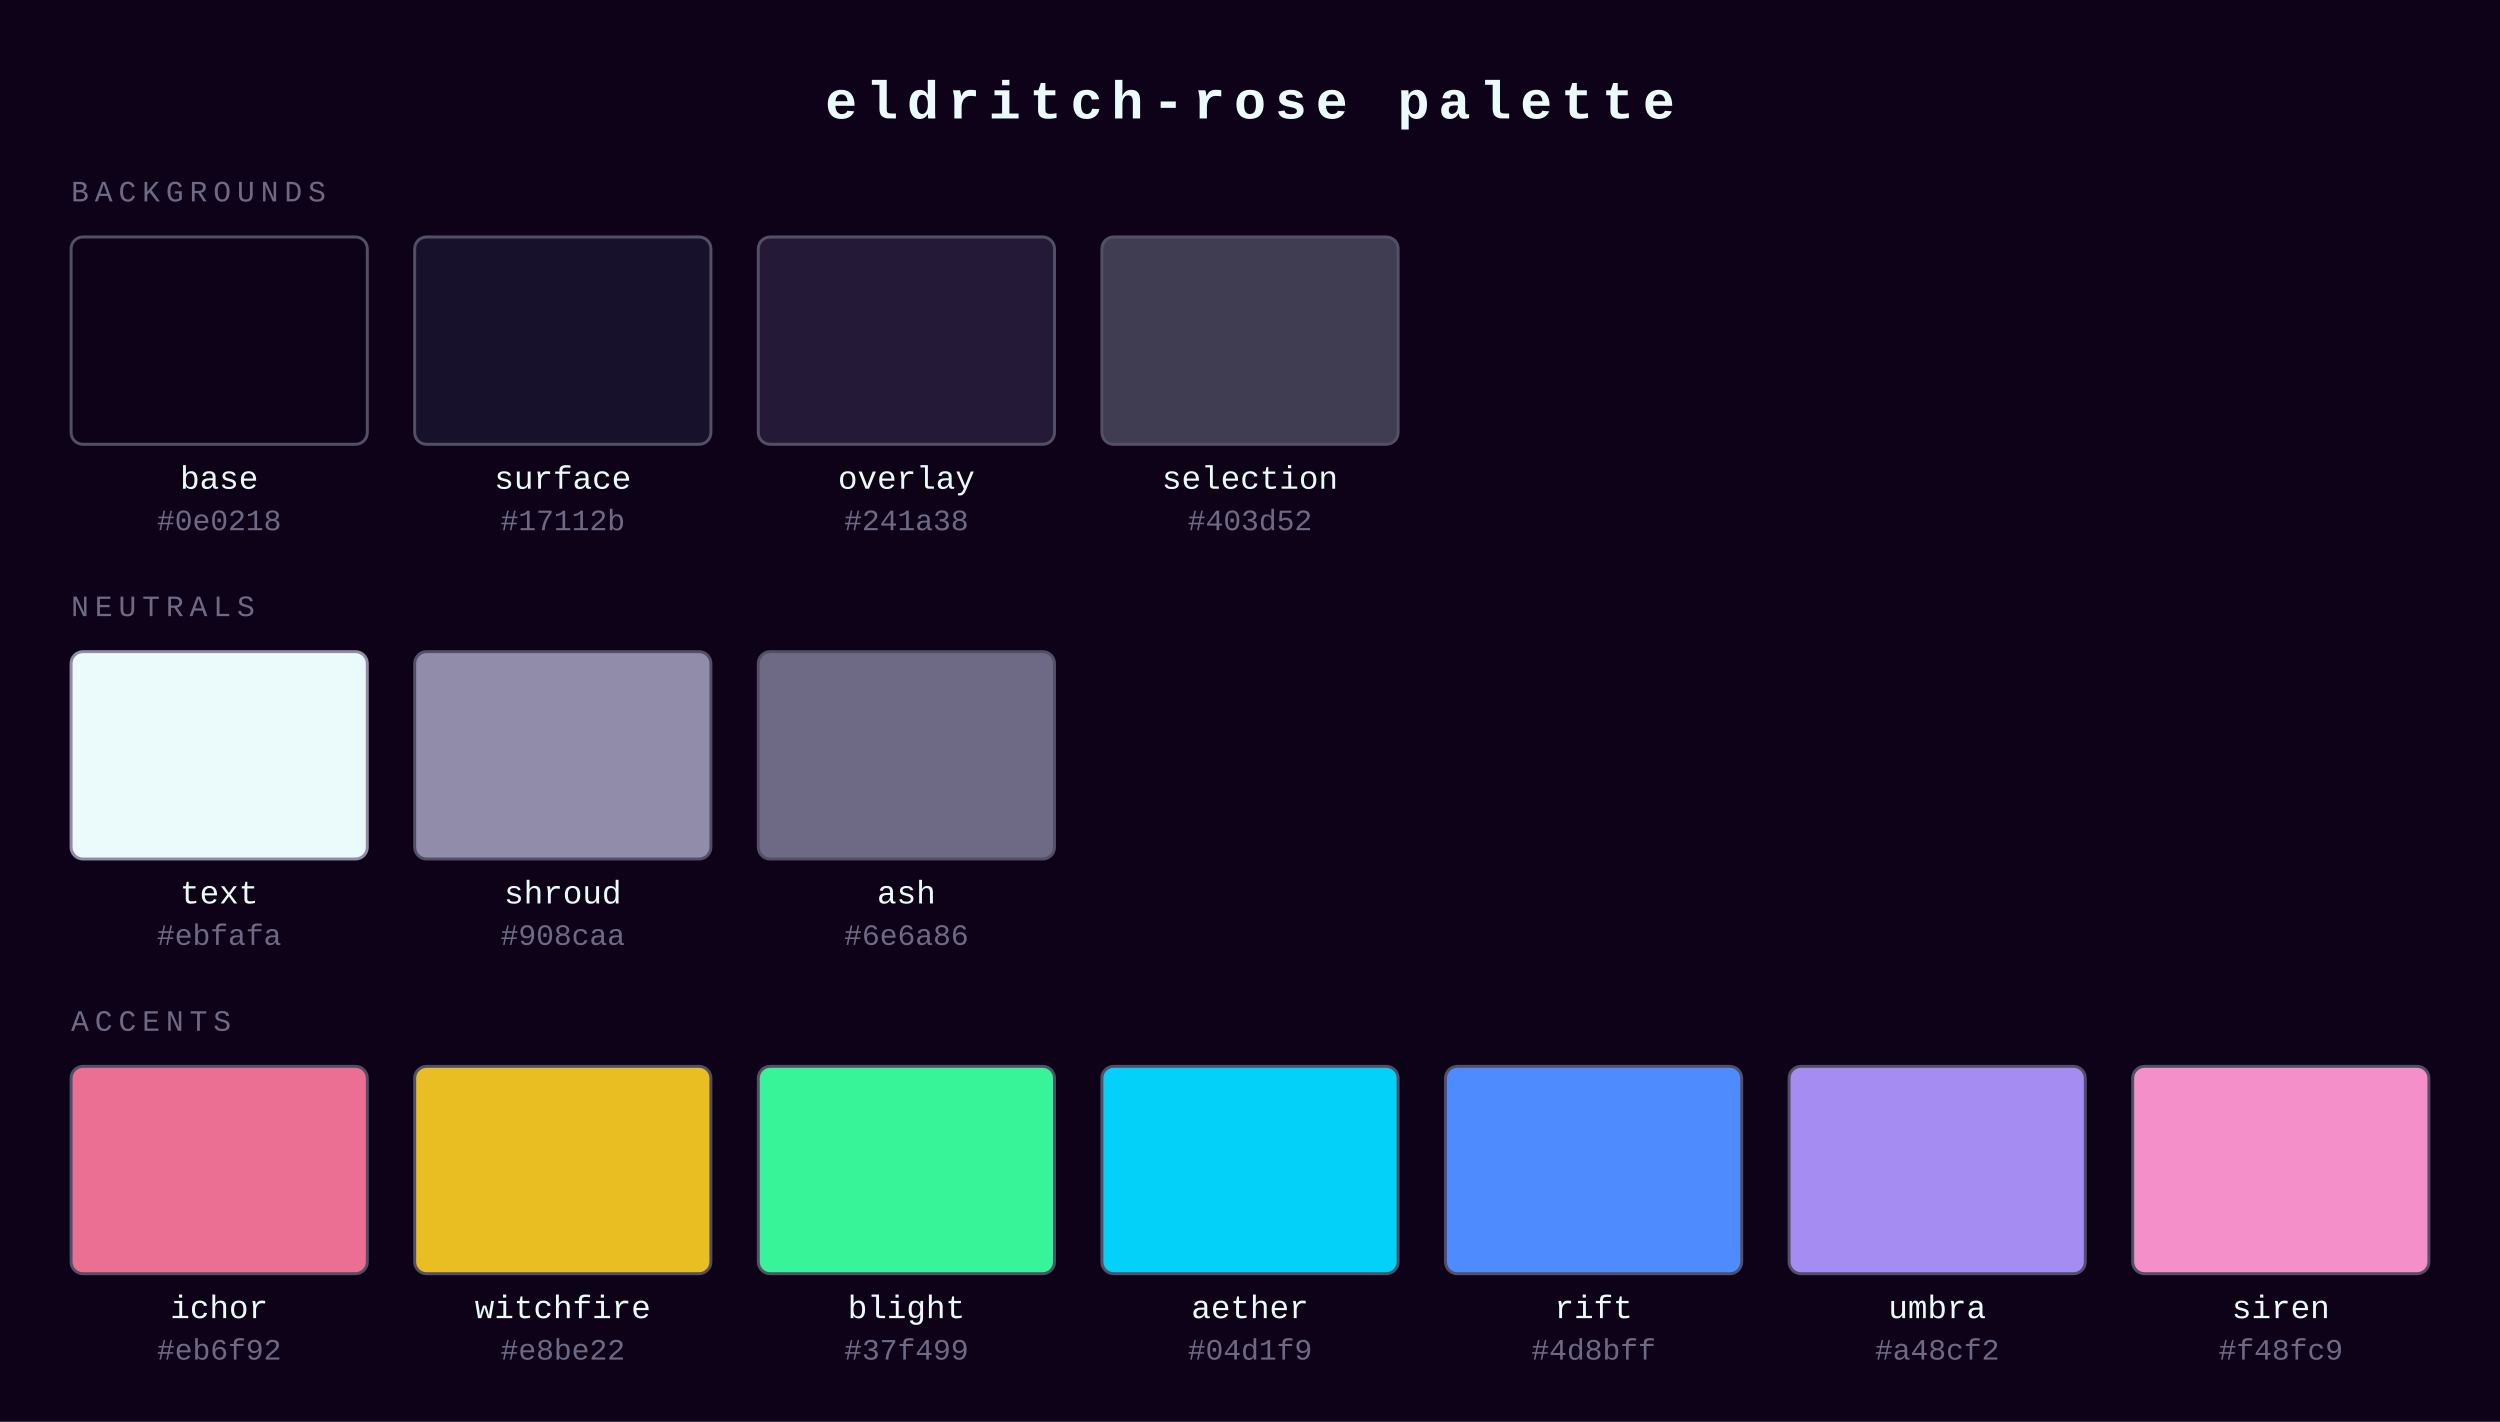
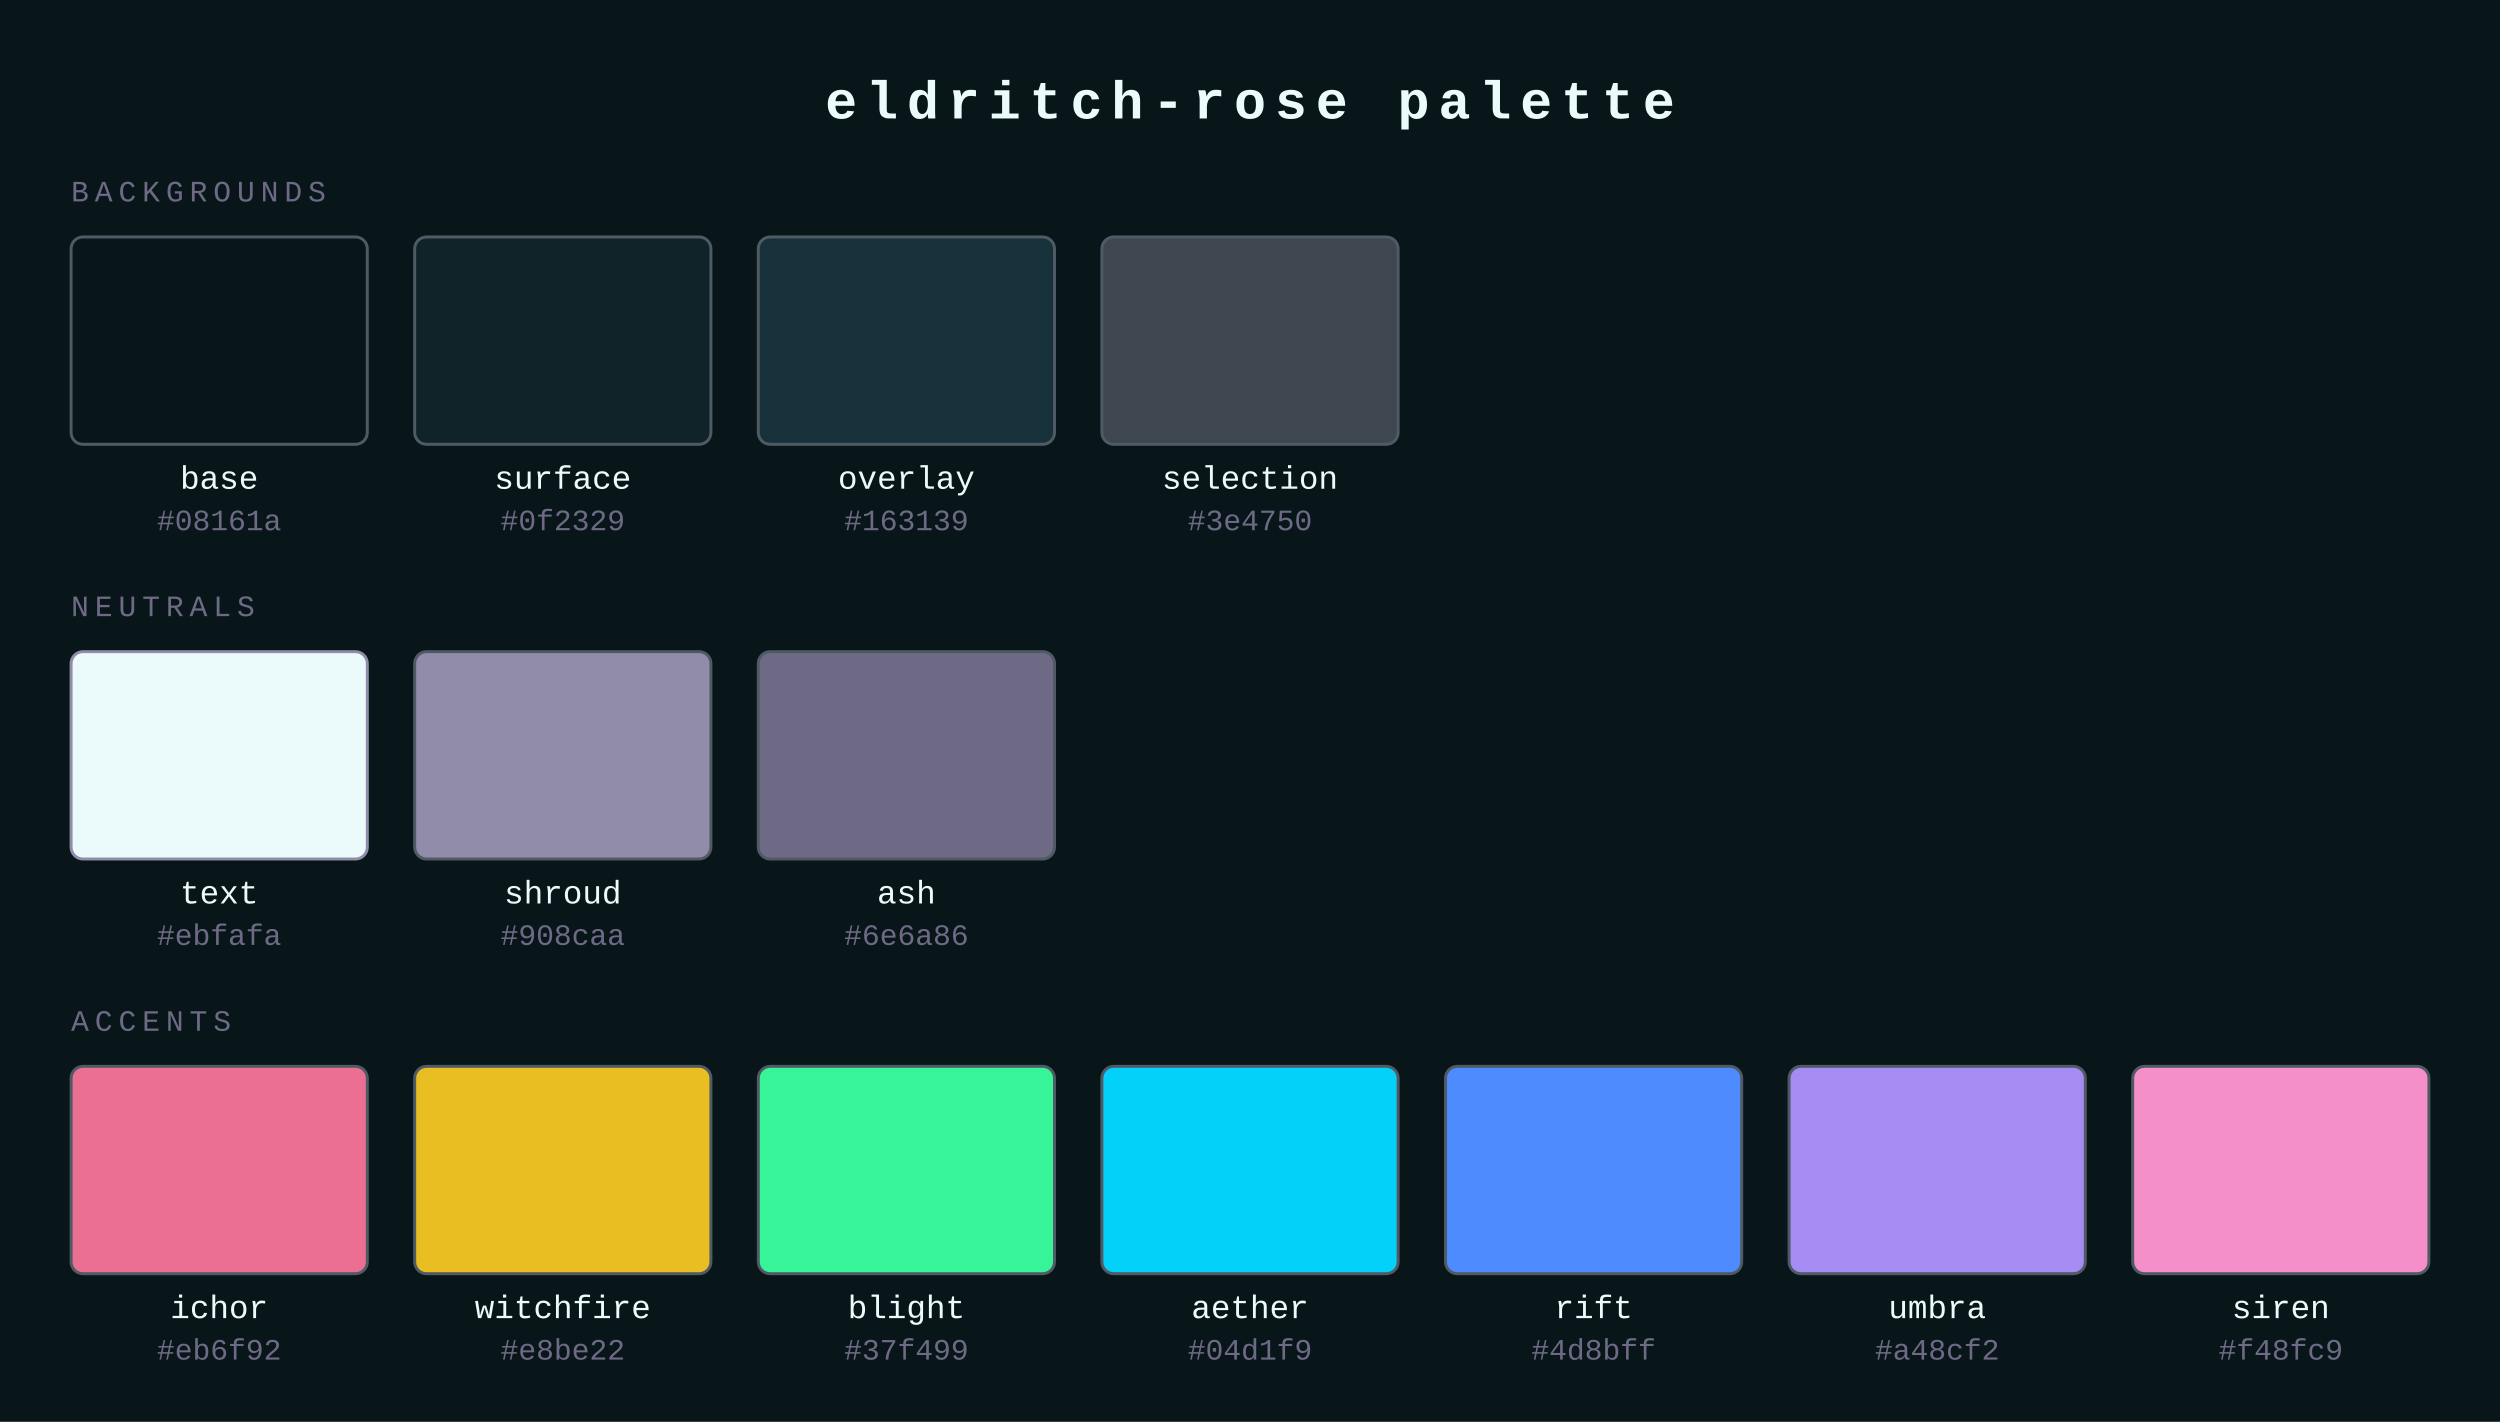
<svg xmlns="http://www.w3.org/2000/svg" width="844" height="480" viewBox="0 0 844 480">
-   <rect width="844" height="480" fill="#0e0218" />
+   <rect width="844" height="480" fill="#08161a" />
  <text x="422" y="40" text-anchor="middle" font-family="'Courier New', monospace" font-size="18" fill="#ebfafa" font-weight="bold" letter-spacing="3">eldritch-rose palette</text>
  <text x="24" y="68" font-family="'Courier New', monospace" font-size="10" fill="#6e6a86" letter-spacing="2">BACKGROUNDS</text>
-   <rect x="24" y="80" width="100" height="70" rx="4" fill="#0e0218" stroke="#524f67" stroke-width="1" />
+   <rect x="24" y="80" width="100" height="70" rx="4" fill="#08161a" stroke="#505a64" stroke-width="1" />
  <text x="74" y="165" text-anchor="middle" font-family="'Courier New', monospace" font-size="11" fill="#ebfafa">base</text>
-   <text x="74" y="179" text-anchor="middle" font-family="'Courier New', monospace" font-size="10" fill="#6e6a86">#0e0218</text>
-   <rect x="140" y="80" width="100" height="70" rx="4" fill="#17112b" stroke="#524f67" stroke-width="1" />
+   <text x="74" y="179" text-anchor="middle" font-family="'Courier New', monospace" font-size="10" fill="#6e6a86">#08161a</text>
+   <rect x="140" y="80" width="100" height="70" rx="4" fill="#0f2329" stroke="#505a64" stroke-width="1" />
  <text x="190" y="165" text-anchor="middle" font-family="'Courier New', monospace" font-size="11" fill="#ebfafa">surface</text>
-   <text x="190" y="179" text-anchor="middle" font-family="'Courier New', monospace" font-size="10" fill="#6e6a86">#17112b</text>
-   <rect x="256" y="80" width="100" height="70" rx="4" fill="#241a38" stroke="#524f67" stroke-width="1" />
+   <text x="190" y="179" text-anchor="middle" font-family="'Courier New', monospace" font-size="10" fill="#6e6a86">#0f2329</text>
+   <rect x="256" y="80" width="100" height="70" rx="4" fill="#163139" stroke="#505a64" stroke-width="1" />
  <text x="306" y="165" text-anchor="middle" font-family="'Courier New', monospace" font-size="11" fill="#ebfafa">overlay</text>
-   <text x="306" y="179" text-anchor="middle" font-family="'Courier New', monospace" font-size="10" fill="#6e6a86">#241a38</text>
-   <rect x="372" y="80" width="100" height="70" rx="4" fill="#403d52" stroke="#524f67" stroke-width="1" />
+   <text x="306" y="179" text-anchor="middle" font-family="'Courier New', monospace" font-size="10" fill="#6e6a86">#163139</text>
+   <rect x="372" y="80" width="100" height="70" rx="4" fill="#3e4750" stroke="#505a64" stroke-width="1" />
  <text x="422" y="165" text-anchor="middle" font-family="'Courier New', monospace" font-size="11" fill="#ebfafa">selection</text>
-   <text x="422" y="179" text-anchor="middle" font-family="'Courier New', monospace" font-size="10" fill="#6e6a86">#403d52</text>
+   <text x="422" y="179" text-anchor="middle" font-family="'Courier New', monospace" font-size="10" fill="#6e6a86">#3e4750</text>
  <text x="24" y="208" font-family="'Courier New', monospace" font-size="10" fill="#6e6a86" letter-spacing="2">NEUTRALS</text>
  <rect x="24" y="220" width="100" height="70" rx="4" fill="#ebfafa" stroke="#908caa" stroke-width="1" />
  <text x="74" y="305" text-anchor="middle" font-family="'Courier New', monospace" font-size="11" fill="#ebfafa">text</text>
  <text x="74" y="319" text-anchor="middle" font-family="'Courier New', monospace" font-size="10" fill="#6e6a86">#ebfafa</text>
-   <rect x="140" y="220" width="100" height="70" rx="4" fill="#908caa" stroke="#524f67" stroke-width="1" />
+   <rect x="140" y="220" width="100" height="70" rx="4" fill="#908caa" stroke="#505a64" stroke-width="1" />
  <text x="190" y="305" text-anchor="middle" font-family="'Courier New', monospace" font-size="11" fill="#ebfafa">shroud</text>
  <text x="190" y="319" text-anchor="middle" font-family="'Courier New', monospace" font-size="10" fill="#6e6a86">#908caa</text>
-   <rect x="256" y="220" width="100" height="70" rx="4" fill="#6e6a86" stroke="#524f67" stroke-width="1" />
+   <rect x="256" y="220" width="100" height="70" rx="4" fill="#6e6a86" stroke="#505a64" stroke-width="1" />
  <text x="306" y="305" text-anchor="middle" font-family="'Courier New', monospace" font-size="11" fill="#ebfafa">ash</text>
  <text x="306" y="319" text-anchor="middle" font-family="'Courier New', monospace" font-size="10" fill="#6e6a86">#6e6a86</text>
  <text x="24" y="348" font-family="'Courier New', monospace" font-size="10" fill="#6e6a86" letter-spacing="2">ACCENTS</text>
-   <rect x="24" y="360" width="100" height="70" rx="4" fill="#eb6f92" stroke="#524f67" stroke-width="1" />
+   <rect x="24" y="360" width="100" height="70" rx="4" fill="#eb6f92" stroke="#505a64" stroke-width="1" />
  <text x="74" y="445" text-anchor="middle" font-family="'Courier New', monospace" font-size="11" fill="#ebfafa">ichor</text>
  <text x="74" y="459" text-anchor="middle" font-family="'Courier New', monospace" font-size="10" fill="#6e6a86">#eb6f92</text>
-   <rect x="140" y="360" width="100" height="70" rx="4" fill="#e8be22" stroke="#524f67" stroke-width="1" />
+   <rect x="140" y="360" width="100" height="70" rx="4" fill="#e8be22" stroke="#505a64" stroke-width="1" />
  <text x="190" y="445" text-anchor="middle" font-family="'Courier New', monospace" font-size="11" fill="#ebfafa">witchfire</text>
  <text x="190" y="459" text-anchor="middle" font-family="'Courier New', monospace" font-size="10" fill="#6e6a86">#e8be22</text>
-   <rect x="256" y="360" width="100" height="70" rx="4" fill="#37f499" stroke="#524f67" stroke-width="1" />
+   <rect x="256" y="360" width="100" height="70" rx="4" fill="#37f499" stroke="#505a64" stroke-width="1" />
  <text x="306" y="445" text-anchor="middle" font-family="'Courier New', monospace" font-size="11" fill="#ebfafa">blight</text>
  <text x="306" y="459" text-anchor="middle" font-family="'Courier New', monospace" font-size="10" fill="#6e6a86">#37f499</text>
-   <rect x="372" y="360" width="100" height="70" rx="4" fill="#04d1f9" stroke="#524f67" stroke-width="1" />
+   <rect x="372" y="360" width="100" height="70" rx="4" fill="#04d1f9" stroke="#505a64" stroke-width="1" />
  <text x="422" y="445" text-anchor="middle" font-family="'Courier New', monospace" font-size="11" fill="#ebfafa">aether</text>
  <text x="422" y="459" text-anchor="middle" font-family="'Courier New', monospace" font-size="10" fill="#6e6a86">#04d1f9</text>
-   <rect x="488" y="360" width="100" height="70" rx="4" fill="#4d8bff" stroke="#524f67" stroke-width="1" />
+   <rect x="488" y="360" width="100" height="70" rx="4" fill="#4d8bff" stroke="#505a64" stroke-width="1" />
  <text x="538" y="445" text-anchor="middle" font-family="'Courier New', monospace" font-size="11" fill="#ebfafa">rift</text>
  <text x="538" y="459" text-anchor="middle" font-family="'Courier New', monospace" font-size="10" fill="#6e6a86">#4d8bff</text>
-   <rect x="604" y="360" width="100" height="70" rx="4" fill="#a48cf2" stroke="#524f67" stroke-width="1" />
+   <rect x="604" y="360" width="100" height="70" rx="4" fill="#a48cf2" stroke="#505a64" stroke-width="1" />
  <text x="654" y="445" text-anchor="middle" font-family="'Courier New', monospace" font-size="11" fill="#ebfafa">umbra</text>
  <text x="654" y="459" text-anchor="middle" font-family="'Courier New', monospace" font-size="10" fill="#6e6a86">#a48cf2</text>
-   <rect x="720" y="360" width="100" height="70" rx="4" fill="#f48fc9" stroke="#524f67" stroke-width="1" />
+   <rect x="720" y="360" width="100" height="70" rx="4" fill="#f48fc9" stroke="#505a64" stroke-width="1" />
  <text x="770" y="445" text-anchor="middle" font-family="'Courier New', monospace" font-size="11" fill="#ebfafa">siren</text>
  <text x="770" y="459" text-anchor="middle" font-family="'Courier New', monospace" font-size="10" fill="#6e6a86">#f48fc9</text>
</svg>
